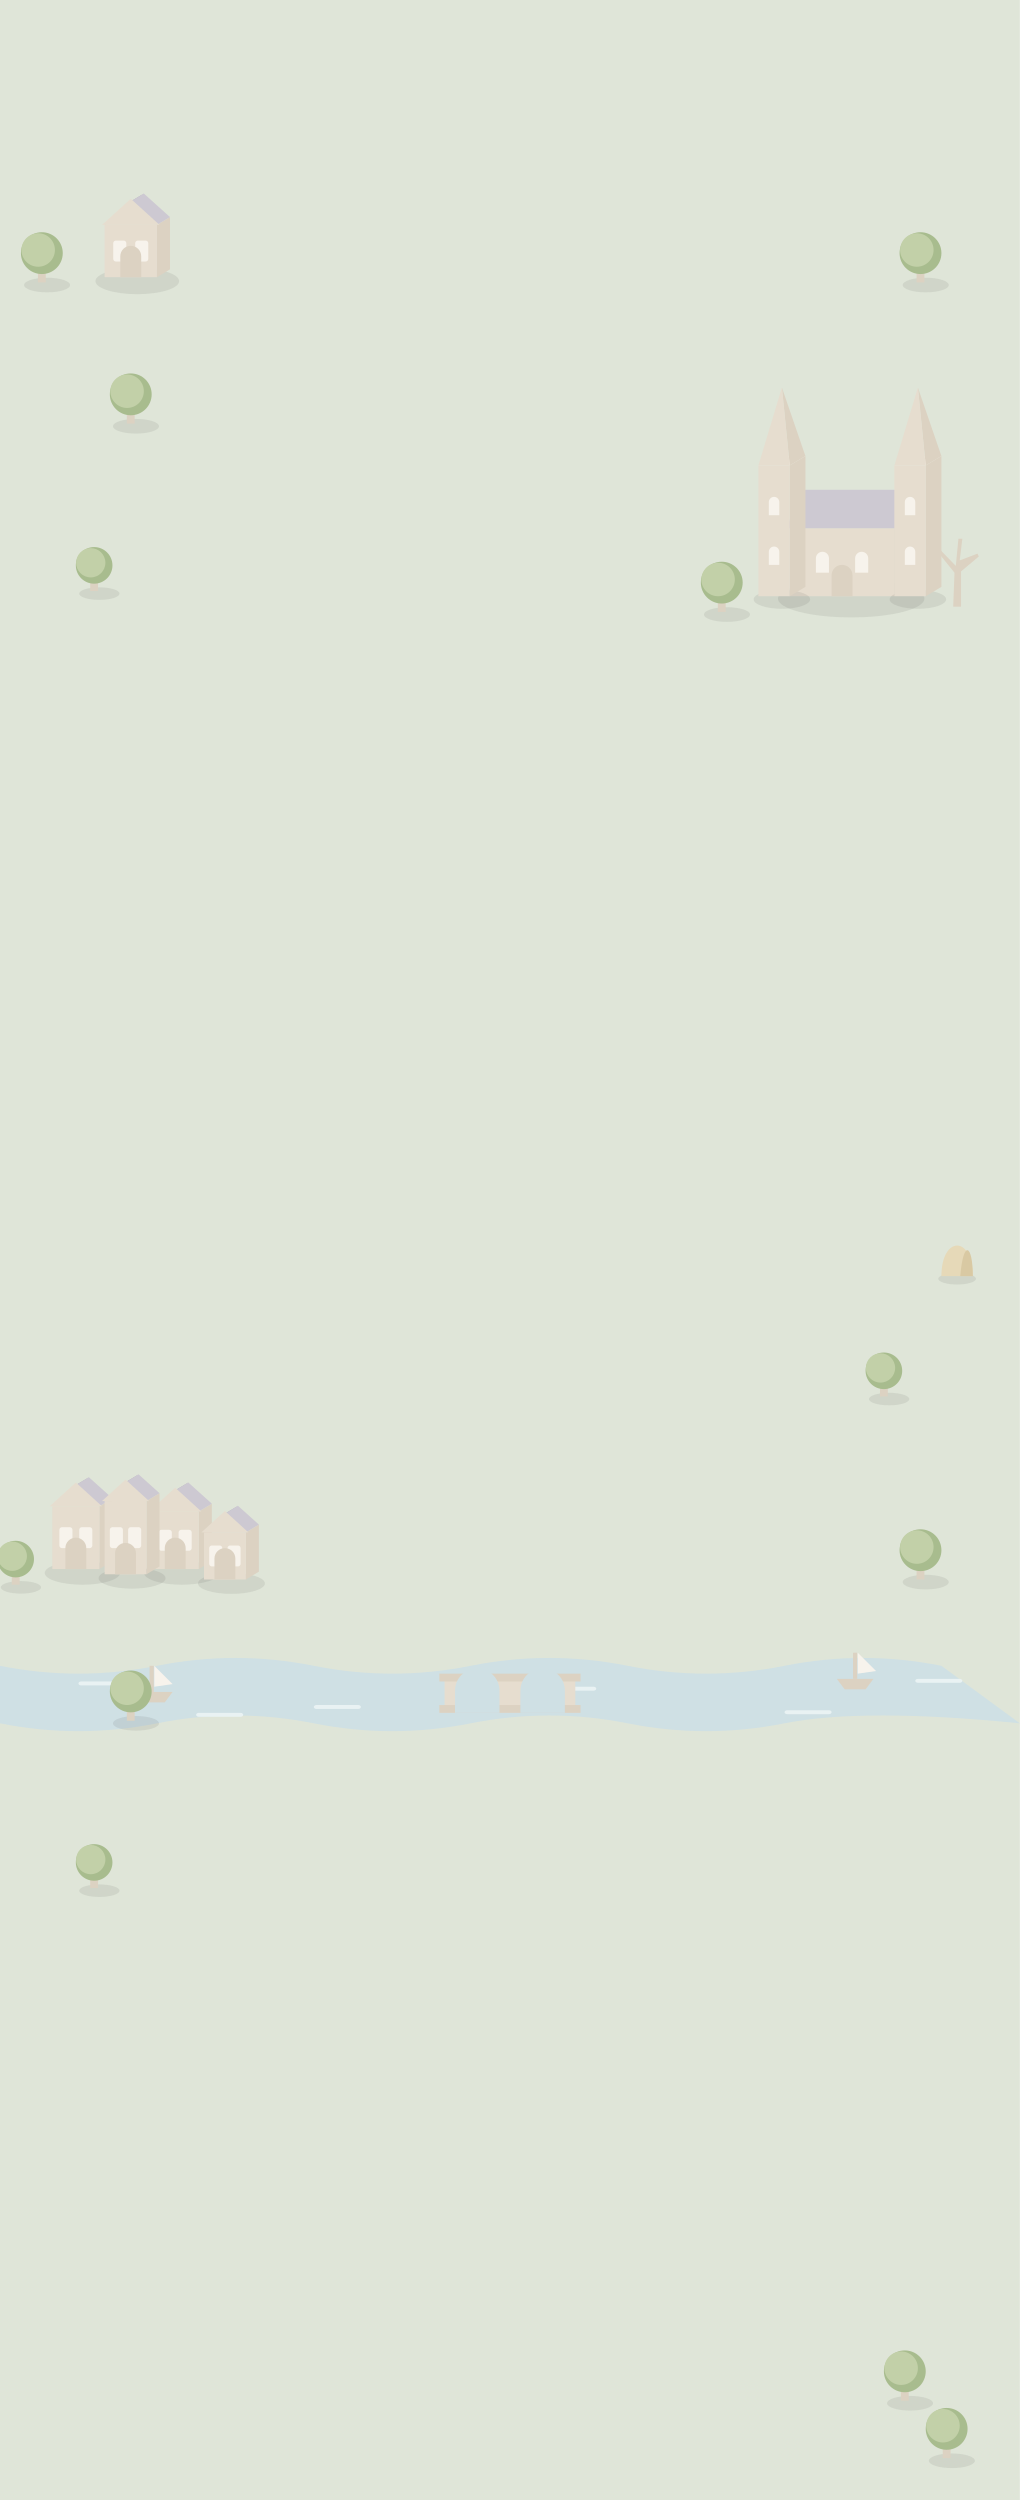
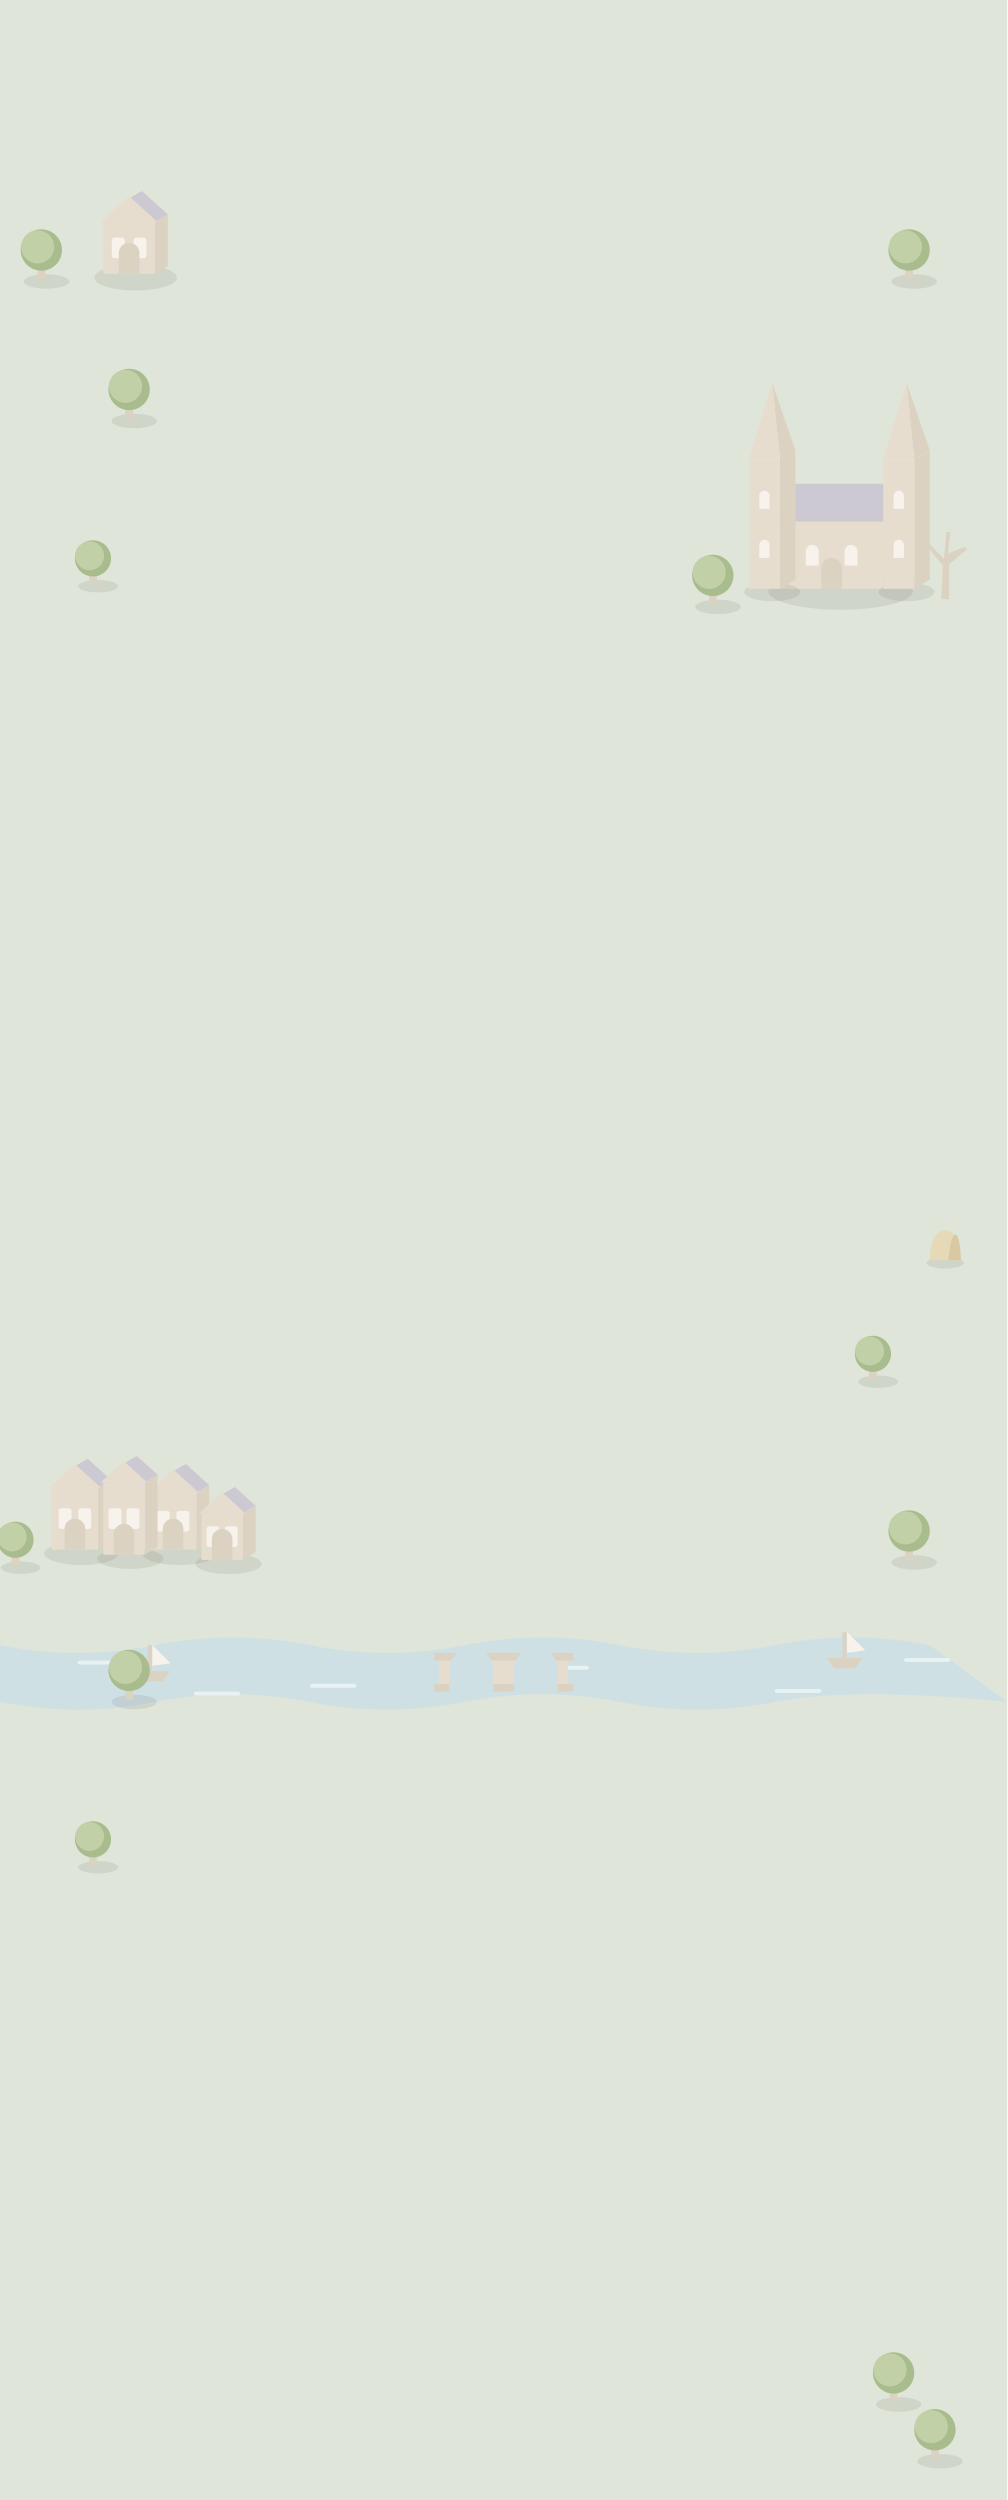
- <svg xmlns="http://www.w3.org/2000/svg" viewBox="0 0 390 956" width="390" height="956" data-points="128,710 262,586 136,462 266,338 126,214 264,90">
+ <svg xmlns="http://www.w3.org/2000/svg" viewBox="0 0 390 968" width="390" height="968" preserveAspectRatio="none" data-points="128,710 262,586 136,462 266,338 126,214 264,90">
  <style>.tint{fill:#dfe5d8}.c0{fill:#efe8dd}.s-c0{stroke:#efe8dd}.c1{fill:#e6ddcf}.s-c1{stroke:#e6ddcf}.c2{fill:#dcd2c2}.s-c2{stroke:#dcd2c2}.c3{fill:#f3eee5}.s-c3{stroke:#f3eee5}.c4{fill:#f7f3ec}.s-c4{stroke:#f7f3ec}.c5{fill:#d9ae8e}.s-c5{stroke:#d9ae8e}.c6{fill:#c8957a}.s-c6{stroke:#c8957a}.c7{fill:#cdc9d2}.s-c7{stroke:#cdc9d2}.c8{fill:#b6b1bd}.s-c8{stroke:#b6b1bd}.c9{fill:#c2d0a8}.s-c9{stroke:#c2d0a8}.c10{fill:#a8bc8e}.s-c10{stroke:#a8bc8e}.c11{fill:#cfe0e4}.s-c11{stroke:#cfe0e4}.c12{fill:#e9f2f3}.s-c12{stroke:#e9f2f3}.c13{fill:rgba(35, 32, 28, .08)}.s-c13{stroke:rgba(35, 32, 28, .08)}.c14{fill:#e9b97c}.s-c14{stroke:#e9b97c}.c15{fill:#e6d9b8}.s-c15{stroke:#e6d9b8}.c16{fill:#d9c9a3}.s-c16{stroke:#d9c9a3}.c17{fill:#e3d8ac}.s-c17{stroke:#e3d8ac}.c18{fill:#d4c694}.s-c18{stroke:#d4c694}.c19{fill:#e9dba0}.s-c19{stroke:#e9dba0}.c20{fill:#d9c884}.s-c20{stroke:#d9c884}.c21{fill:#e2c25e}.s-c21{stroke:#e2c25e}.c22{fill:#ebd38a}.s-c22{stroke:#ebd38a}.c23{fill:#e7c98a}.s-c23{stroke:#e7c98a}@media(prefers-color-scheme:dark){.tint{fill:#1f2521}.c0{fill:#2c2721}.s-c0{stroke:#2c2721}.c1{fill:#373129}.s-c1{stroke:#373129}.c2{fill:#2d2823}.s-c2{stroke:#2d2823}.c3{fill:#433c33}.s-c3{stroke:#433c33}.c4{fill:#8b7146}.s-c4{stroke:#8b7146}.c5{fill:#5c4136}.s-c5{stroke:#5c4136}.c6{fill:#4b342b}.s-c6{stroke:#4b342b}.c7{fill:#3c3b42}.s-c7{stroke:#3c3b42}.c8{fill:#2f2e35}.s-c8{stroke:#2f2e35}.c9{fill:#3f4b34}.s-c9{stroke:#3f4b34}.c10{fill:#33402a}.s-c10{stroke:#33402a}.c11{fill:#2a3a40}.s-c11{stroke:#2a3a40}.c12{fill:#354850}.s-c12{stroke:#354850}.c13{fill:rgba(0, 0, 0, .28)}.s-c13{stroke:rgba(0, 0, 0, .28)}.c14{fill:#8c6a44}.s-c14{stroke:#8c6a44}.c15{fill:#58492f}.s-c15{stroke:#58492f}.c16{fill:#4a3d28}.s-c16{stroke:#4a3d28}.c17{fill:#4a4430}.s-c17{stroke:#4a4430}.c18{fill:#403a27}.s-c18{stroke:#403a27}.c19{fill:#55502f}.s-c19{stroke:#55502f}.c20{fill:#4a4528}.s-c20{stroke:#4a4528}.c21{fill:#8f7430}.s-c21{stroke:#8f7430}.c22{fill:#a3863c}.s-c22{stroke:#a3863c}.c23{fill:#7a6236}.s-c23{stroke:#7a6236}}</style>
-   <rect x="0" y="0" width="390" height="956" class="tint" />
+   <rect x="0" y="0" width="390" height="968" class="tint" />
  <ellipse cx="52.5" cy="107.5" rx="16" ry="5" class="c13" />
  <path d="M50 77 L40 86 L45 83 L55 74Z" class="c8" />
  <path d="M60 106 L60 86 L65 83 L65 103Z" class="c2" />
  <path d="M50 77 L60 86 L65 83 L55 74Z" class="c7" />
  <rect x="40" y="86" width="20" height="20" class="c1" />
  <path d="M39 86 L50 76 L61 86Z" class="c1" />
  <rect x="43.3" y="92" width="5" height="8" class="c4" rx="1" />
  <rect x="51.7" y="92" width="5" height="8" class="c4" rx="1" />
  <path d="M46 106V98a4 4 0 0 1 8 0V106Z" class="c2" />
  <ellipse cx="18" cy="109" rx="8.8" ry="2.8" class="c13" />
  <rect x="14.5" y="100.8" width="3" height="7.2" class="c2" />
  <circle cx="16" cy="96.8" r="8" class="c10" />
  <circle cx="14.6" cy="95.6" r="6.4" class="c9" />
  <ellipse cx="354" cy="109" rx="8.8" ry="2.8" class="c13" />
  <rect x="350.5" y="100.8" width="3" height="7.2" class="c2" />
  <circle cx="352" cy="96.8" r="8" class="c10" />
  <circle cx="350.6" cy="95.6" r="6.4" class="c9" />
  <ellipse cx="52" cy="163" rx="8.8" ry="2.8" class="c13" />
  <rect x="48.5" y="154.8" width="3" height="7.2" class="c2" />
  <circle cx="50" cy="150.8" r="8" class="c10" />
  <circle cx="48.6" cy="149.6" r="6.4" class="c9" />
  <ellipse cx="38" cy="227" rx="7.7" ry="2.4" class="c13" />
  <rect x="34.5" y="219.7" width="3" height="6.3" class="c2" />
  <circle cx="36" cy="216.2" r="7" class="c10" />
  <circle cx="34.7" cy="215.2" r="5.6" class="c9" />
  <ellipse cx="325.5" cy="228.9" rx="28" ry="7.2" class="c13" />
  <path d="M342 228 L342 202 L345.5 187.3 L349 197.8 L349 223.8Z" class="c2" />
  <rect x="302" y="202" width="40" height="26" class="c1" />
  <path d="M301 202 L343 202 L345.5 187.3 L305.5 187.3Z" class="c7" />
  <path d="M312 219V213.5a2.5 2.5 0 0 1 5 0V219Z" class="c4" />
  <path d="M327 219V213.5a2.5 2.5 0 0 1 5 0V219Z" class="c4" />
  <path d="M318 228V220a4 4 0 0 1 8 0V228Z" class="c2" />
  <ellipse cx="299" cy="229.2" rx="10.8" ry="3.6" class="c13" />
  <path d="M290 178 L302 178 L308 174.4 L296 174.4Z" class="c3" />
  <path d="M302 228 L302 178 L308 174.4 L308 224.4Z" class="c2" />
  <rect x="290" y="178" width="12" height="50" class="c1" />
  <path d="M294 197V192a2 2 0 0 1 4 0V197Z" class="c4" />
  <path d="M294 216V211a2 2 0 0 1 4 0V216Z" class="c4" />
  <path d="M302 178 L308 174.4 L299 148.2Z" class="c2" />
  <path d="M290 178 L302 178 L299 148.2Z" class="c1" />
  <ellipse cx="351" cy="229.2" rx="10.8" ry="3.6" class="c13" />
  <path d="M342 178 L354 178 L360 174.4 L348 174.4Z" class="c3" />
  <path d="M354 228 L354 178 L360 174.4 L360 224.4Z" class="c2" />
  <rect x="342" y="178" width="12" height="50" class="c1" />
  <path d="M346 197V192a2 2 0 0 1 4 0V197Z" class="c4" />
  <path d="M346 216V211a2 2 0 0 1 4 0V216Z" class="c4" />
  <path d="M354 178 L360 174.4 L351 148.2Z" class="c2" />
  <path d="M342 178 L354 178 L351 148.2Z" class="c1" />
  <path d="M364.5 232L365 219L358.7 211.2L359.5 210.2L365.5 216.4L366.5 206L368 206L367 214.3L373.8 211.7L374.3 212.8L367.5 218.5L367.5 232Z" class="c2" />
  <ellipse cx="278" cy="235" rx="8.8" ry="2.8" class="c13" />
  <rect x="274.5" y="226.8" width="3" height="7.2" class="c2" />
  <circle cx="276" cy="222.8" r="8" class="c10" />
  <circle cx="274.6" cy="221.6" r="6.4" class="c9" />
  <path d="M0 637Q30 643 60 637Q90 631 120 637Q150 643 180 637Q210 631 240 637Q270 643 300 637Q330 631 360 637L390 659Q330 653 300 659Q270 665 240 659Q210 653 180 659Q150 665 120 659Q90 653 60 659Q30 665 0 659Z" class="c11" />
  <rect x="30" y="643" width="18" height="1.5" class="c12" rx="1" />
  <rect x="120" y="652" width="18" height="1.5" class="c12" rx="1" />
  <rect x="210" y="645" width="18" height="1.5" class="c12" rx="1" />
  <rect x="300" y="654" width="18" height="1.5" class="c12" rx="1" />
  <rect x="350" y="642" width="18" height="1.5" class="c12" rx="1" />
  <rect x="75" y="655" width="18" height="1.5" class="c12" rx="1" />
  <ellipse cx="366" cy="489" rx="7.2" ry="2.2" class="c13" />
  <path d="M360 488C360 472.4 372 472.4 372 488Z" class="c15" />
  <path d="M367.2 488C368.4 473.6 372 476 372 488Z" class="c16" />
  <ellipse cx="340" cy="535" rx="7.7" ry="2.4" class="c13" />
  <rect x="336.5" y="527.7" width="3" height="6.3" class="c2" />
  <circle cx="338" cy="524.2" r="7" class="c10" />
  <circle cx="336.7" cy="523.1" r="5.6" class="c9" />
  <ellipse cx="31.5" cy="601.5" rx="14.4" ry="4.5" class="c13" />
  <path d="M29 567.9 L20 576 L25 573 L34 564.9Z" class="c8" />
  <path d="M38 600 L38 576 L43 573 L43 597Z" class="c2" />
  <path d="M29 567.9 L38 576 L43 573 L34 564.9Z" class="c7" />
  <rect x="20" y="576" width="18" height="24" class="c1" />
  <path d="M19 576 L29 566.9 L39 576Z" class="c1" />
  <rect x="22.7" y="584" width="5" height="8" class="c4" rx="1" />
  <rect x="30.3" y="584" width="5" height="8" class="c4" rx="1" />
  <path d="M25 600V592a4 4 0 0 1 8 0V600Z" class="c2" />
  <ellipse cx="69.5" cy="601.5" rx="14.4" ry="4.5" class="c13" />
  <path d="M67 569.9 L58 578 L63 575 L72 566.9Z" class="c8" />
  <path d="M76 600 L76 578 L81 575 L81 597Z" class="c2" />
  <path d="M67 569.9 L76 578 L81 575 L72 566.9Z" class="c7" />
  <rect x="58" y="578" width="18" height="22" class="c1" />
  <path d="M57 578 L67 568.9 L77 578Z" class="c1" />
  <rect x="60.7" y="585" width="5" height="8" class="c4" rx="1" />
  <rect x="68.3" y="585" width="5" height="8" class="c4" rx="1" />
  <path d="M63 600V592a4 4 0 0 1 8 0V600Z" class="c2" />
  <ellipse cx="50.5" cy="603.5" rx="12.8" ry="4" class="c13" />
  <path d="M48 566.8 L40 574 L45 571 L53 563.8Z" class="c8" />
  <path d="M56 602 L56 574 L61 571 L61 599Z" class="c2" />
  <path d="M48 566.8 L56 574 L61 571 L53 563.8Z" class="c7" />
  <rect x="40" y="574" width="16" height="28" class="c1" />
  <path d="M39 574 L48 565.8 L57 574Z" class="c1" />
  <rect x="42" y="584" width="5" height="8" class="c4" rx="1" />
  <rect x="49" y="584" width="5" height="8" class="c4" rx="1" />
  <path d="M44 602V594a4 4 0 0 1 8 0V602Z" class="c2" />
  <ellipse cx="88.5" cy="605.5" rx="12.8" ry="4" class="c13" />
  <path d="M86 578.8 L78 586 L83 583 L91 575.8Z" class="c8" />
  <path d="M94 604 L94 586 L99 583 L99 601Z" class="c2" />
  <path d="M86 578.8 L94 586 L99 583 L91 575.8Z" class="c7" />
  <rect x="78" y="586" width="16" height="18" class="c1" />
  <path d="M77 586 L86 577.8 L95 586Z" class="c1" />
  <rect x="80" y="591" width="5" height="8" class="c4" rx="1" />
  <rect x="87" y="591" width="5" height="8" class="c4" rx="1" />
  <path d="M82 604V596a4 4 0 0 1 8 0V604Z" class="c2" />
  <ellipse cx="354" cy="605" rx="8.8" ry="2.8" class="c13" />
  <rect x="350.5" y="596.8" width="3" height="7.2" class="c2" />
  <circle cx="352" cy="592.8" r="8" class="c10" />
  <circle cx="350.6" cy="591.6" r="6.4" class="c9" />
  <ellipse cx="8" cy="607" rx="7.7" ry="2.4" class="c13" />
  <rect x="4.5" y="599.7" width="3" height="6.3" class="c2" />
  <circle cx="6" cy="596.2" r="7" class="c10" />
  <circle cx="4.7" cy="595.1" r="5.6" class="c9" />
  <path d="M320 642 L323 646 L331 646 L334 642Z" class="c2" />
  <rect x="326.2" y="632" width="1.6" height="10" class="c2" />
  <path d="M328 632 L335 639 L328 640Z" class="c4" />
  <path d="M50 647 L53 651 L63 651 L66 647Z" class="c2" />
  <rect x="57.2" y="637" width="1.6" height="10" class="c2" />
  <path d="M59 637 L66 644 L59 645Z" class="c4" />
  <rect x="170" y="642" width="50" height="12" class="c1" />
  <rect x="168" y="640" width="54" height="3" class="c2" />
  <rect x="168" y="652" width="54" height="3" class="c2" />
  <path d="M174 655V646.5A8.5 8.5 0 0 1 191 646.5V655Z" class="c11" />
  <path d="M199 655V646.5A8.5 8.5 0 0 1 216 646.5V655Z" class="c11" />
  <ellipse cx="52" cy="659" rx="8.8" ry="2.8" class="c13" />
  <rect x="48.5" y="650.8" width="3" height="7.2" class="c2" />
  <circle cx="50" cy="646.8" r="8" class="c10" />
  <circle cx="48.6" cy="645.6" r="6.4" class="c9" />
  <ellipse cx="38" cy="723" rx="7.7" ry="2.4" class="c13" />
  <rect x="34.5" y="715.7" width="3" height="6.3" class="c2" />
  <circle cx="36" cy="712.2" r="7" class="c10" />
  <circle cx="34.7" cy="711.1" r="5.6" class="c9" />
-   <ellipse cx="348" cy="919" rx="8.8" ry="2.8" class="c13" />
-   <rect x="344.5" y="910.8" width="3" height="7.2" class="c2" />
-   <circle cx="346" cy="906.8" r="8" class="c10" />
-   <circle cx="344.6" cy="905.6" r="6.4" class="c9" />
-   <ellipse cx="364" cy="941" rx="8.8" ry="2.8" class="c13" />
-   <rect x="360.5" y="932.8" width="3" height="7.2" class="c2" />
-   <circle cx="362" cy="928.8" r="8" class="c10" />
-   <circle cx="360.6" cy="927.6" r="6.4" class="c9" />
+   <ellipse cx="348" cy="931" rx="8.8" ry="2.8" class="c13" />
+   <rect x="344.5" y="922.8" width="3" height="7.2" class="c2" />
+   <circle cx="346" cy="918.8" r="8" class="c10" />
+   <circle cx="344.6" cy="917.6" r="6.4" class="c9" />
+   <ellipse cx="364" cy="953" rx="8.8" ry="2.8" class="c13" />
+   <rect x="360.5" y="944.8" width="3" height="7.2" class="c2" />
+   <circle cx="362" cy="940.8" r="8" class="c10" />
+   <circle cx="360.6" cy="939.6" r="6.4" class="c9" />
</svg>
